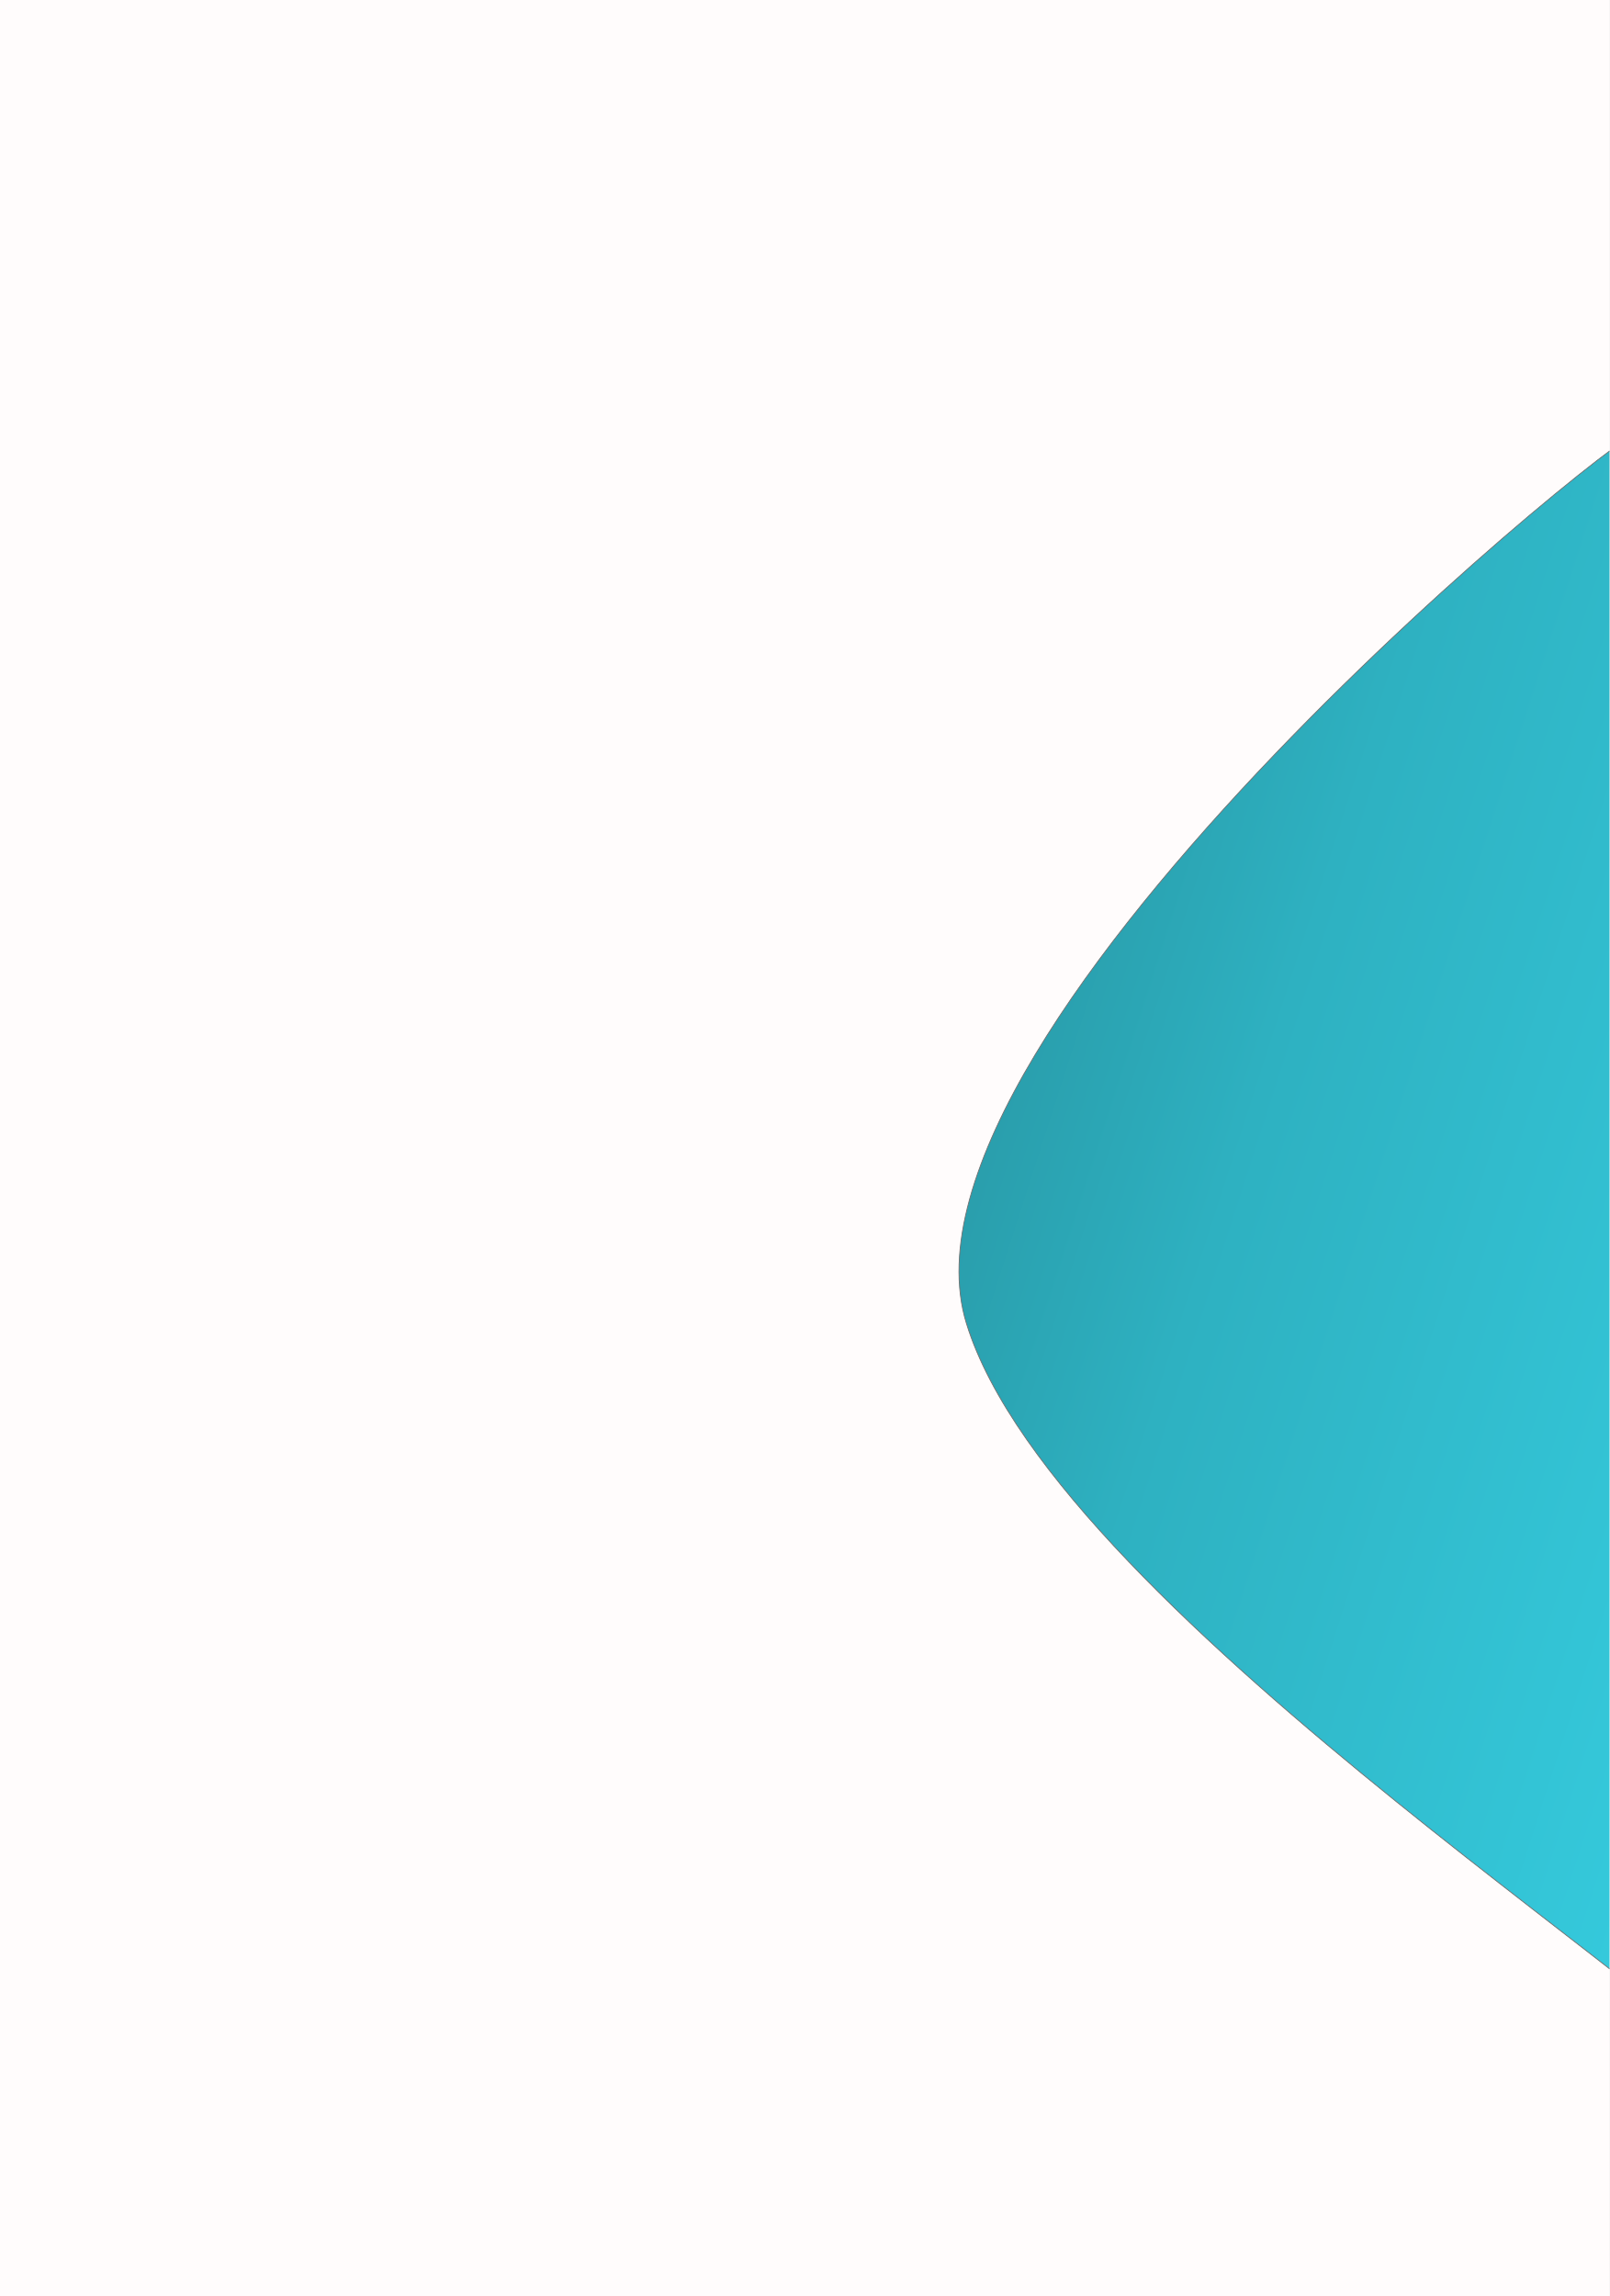
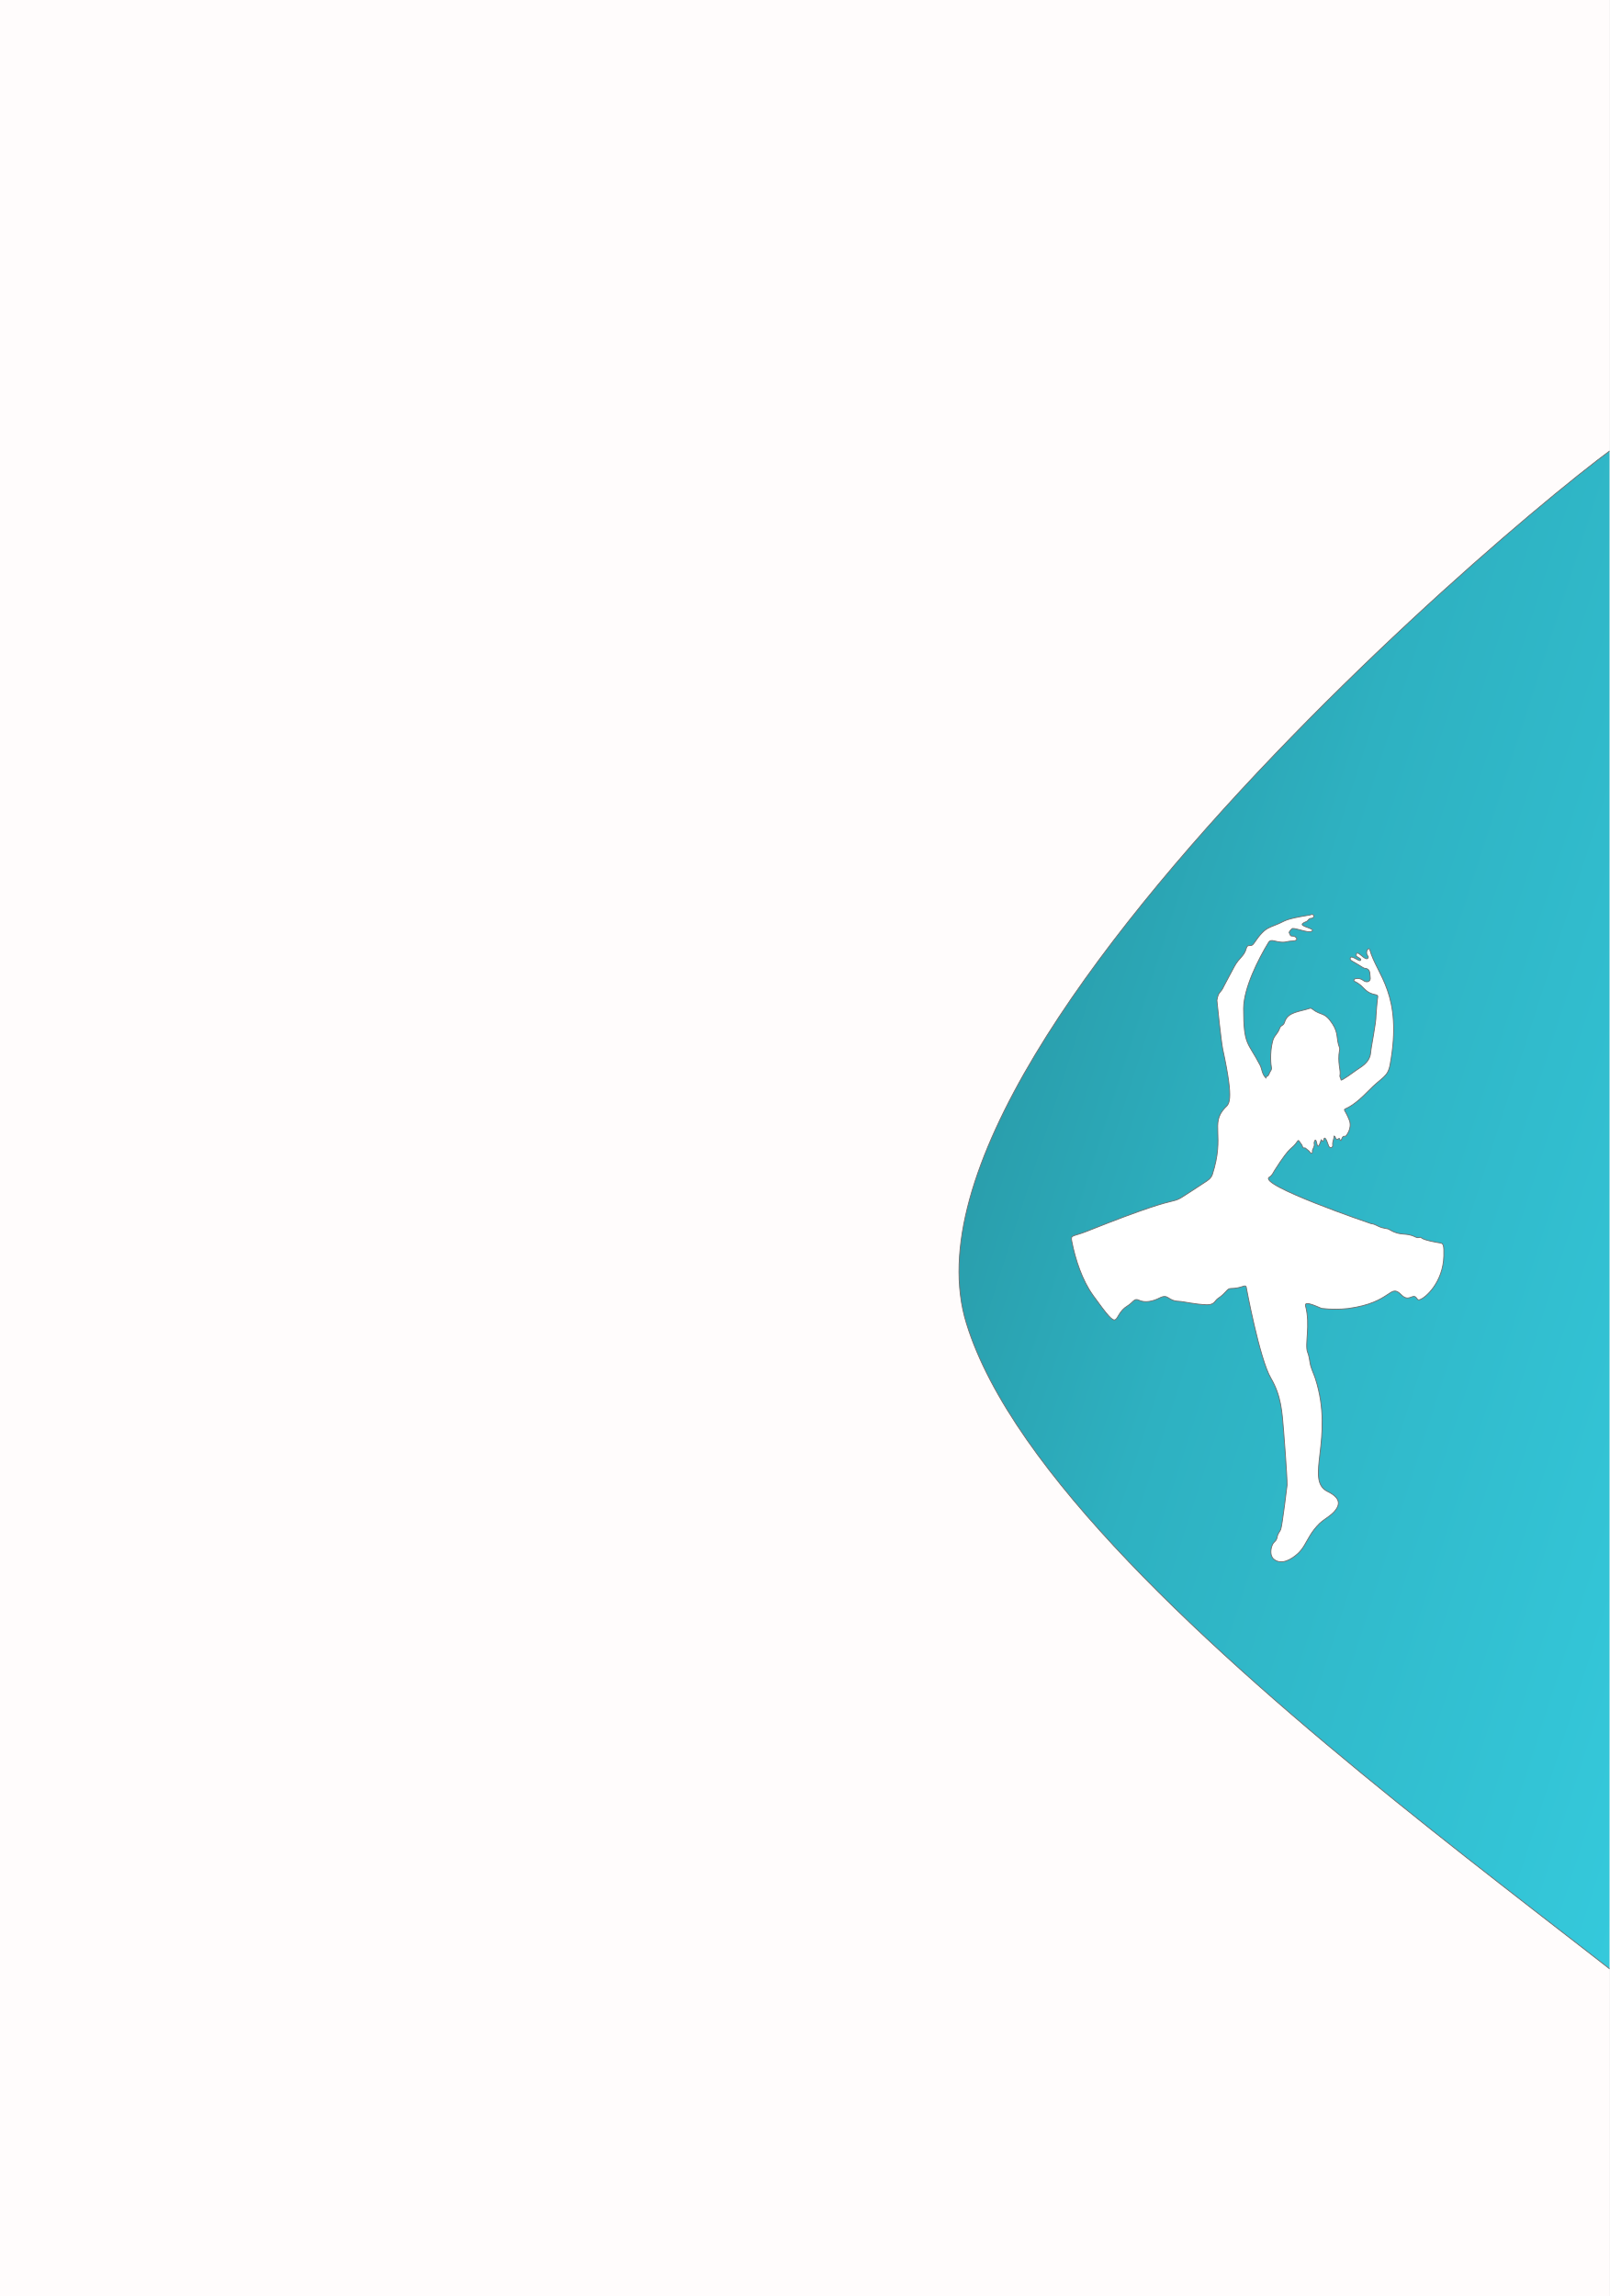
<svg xmlns="http://www.w3.org/2000/svg" viewBox="2547 5882 1920 2739">
  <defs>
-     <style>.a{clip-path:url(#c);}.b{stroke:#707070;fill:url(#a);}.c{fill:#fffcfc;}</style>
+     <style>.a{clip-path:url(#c);}.b,.c{stroke:#707070;}.b{fill:url(#a);}.c{fill:#fff;}.d{fill:#fffcfc;}</style>
    <linearGradient id="a" y1="0.204" x2="1" y2="0.875" gradientUnits="objectBoundingBox">
      <stop offset="0" stop-color="#2794a1" />
      <stop offset="0.347" stop-color="#2eb1c1" />
      <stop offset="1" stop-color="#36cee1" />
    </linearGradient>
    <clipPath id="c">
      <rect x="2547" y="5882" width="1920" height="2739" />
    </clipPath>
  </defs>
  <g id="b" class="a">
-     <rect class="c" x="2547" y="5882" width="1920" height="2739" />
+     <rect class="d" x="2547" y="5882" width="1920" height="2739" />
    <path class="b" d="M4509.791,3674.794c9-33.756-918.809,713.872-809.911,1067.013s943.775,856.956,948.961,937-163.916-1849.691-163.916-1849.691S4500.8,3708.55,4509.791,3674.794Z" transform="translate(0 2719)" />
+     <g transform="translate(3790.355 6929)">
+       <path class="c" d="M475.095,435.844c-3.157-.463-19.577-3.158-22.805-6.119-2.008-1.842-2.973,1.088-7.5-1.2-11.028-5.591-16.8-.655-29.415-7.977-4.727-2.745-2.639-.949-10.613-3.142-4.252-1.169-7.787-4.326-12.379-4.615-.463-.029-137.054-46.713-121.4-55.616,3.2-1.82,4.387-5.091,6.169-7.909,20.536-32.462,19.572-23.363,27.455-35.022.786-1.162,1.428-.7,1.95.246,1.234,2.234,3.349,3.871,3.946,6.543.5,2.226,2.74.82,3.617,1.709,1.772,1.8,4.11,2.936,5.478,5.181,1.273,2.089,3.16,0,2.732-1.03-1.01-2.441,3.291-5.883,1.963-9.959-.243-.745.792-3.862,1.466-3.857,2.4.016,1.463,16.385,7.01-.246,3.379,4.34,2.5-1.862,3.983-2.123,1.877-.33,4.065,7.644,4.886,9.422,1.709,3.7,5.236,1.717,4.836-1.108-.544-3.846,1.6-7.122,1.673-10.829,1.972.3,1.568,6.062,4.836,3.5,2.642-2.067,1.172,1.6,3.313,1.939,1.39-2.108,1.315-5.938,5.318-5.079.463.1,8.594-9.231,4.6-19.366-9.392-23.82-10.706-.251,22.733-34.7,16.652-17.156,23.159-16.132,26.01-31.642,15.419-83.9-15.971-106.779-24.267-136.873-1.022-3.706-5.711,1.754-2.952,6.663.642,1.143,1.675,1.43.965,2.934-2.067,4.371-9.423-4.817-12.127-5.544-2.625-.7-2.115,2.953-1.821,3.693,2.136,1.845,6.906,3.091,4.654,5.087-1.551,1.375-10.4-6.563-11.9-3.228-.7,1.544-.025,2.726,1.558,3.63,15.078,8.613,13.626,8.753,16.212,9.006,6.614.648,5.221,7.221,5.837,10.2,1.263,6.109-4.509,7.1-7.947,4.377-5.189-4.115-10.976-2.4-11.363-.964-.8,2.959,3.1.978,11.667,10.069,10.173,10.8,17.774,5.168,16.6,11.072-.542,2.718-2.005,20.194-1.982,21.66.138,8.549-5.843,37.128-6.34,43.723-.981,13.016-12.689,17.861-17.28,21.452-.906.709-18.162,13.332-18.132,11.556.035-2-1.71-3.554-1.26-5.407,1.43-5.9-3.261-15.419-.445-30.246a5.241,5.241,0,0,0,0-2.676c-4.376-11.3-.874-17.1-8.463-28.673-9.857-15.032-12.81-8.794-24.279-17.793a2.989,2.989,0,0,0-2.96-.629c-11.717,4.056-26.133,4.053-29.836,16.316-1.44,4.767-4.415,3.523-5.686,6.906-3.207,8.531-6.759,8.646-8.67,16.011-3.7,14.274-1.942,29.22-1.394,31.239a5.263,5.263,0,0,1-1.08,4.28c-1.679,2.233-1.722,5.817-5.034,6.749-.233.066-.272.889-.457,1.568-4.854-4.873-4.495-10.523-6.931-15.261-14.468-28.131-19.7-22.816-19.7-67.8.253-24.447,17.446-58.437,29.707-78.6,1.6-2.632,3.879-2.619,6.308-2.024,14.334,3.507,13.379.484,22.246.255,8.826-.229,4.606-6.191-.155-5.887-3.017.192-2.545-2.658-3.762-3.956-.578-.617,2.974-5.046,4.014-5.116,4.646-.313,17.961,5.16,21.967,3.709,7.774-2.814-9.578-5.317-10.445-8.328-.491-1.706,4.927-3.541,5.391-3.8,1.232-.688,1.731-1.765,2.74-2.722,1.85-1.756,4.431.063,5.582-2.9.909-2.347-1.959-3.442-4.3-2.007-.066.041-23.631,3.392-30.751,7.135-18.717,9.841-20.965,4.2-36.6,27.131-3.241,4.755-7.045-.8-8.755,5.6-2.58,9.66-8.455,10.734-14.378,21.834l-12.222,22.917c-4.22,9.662-6.46,5.684-8.422,17.1-.083.485,5.087,49.811,7,58.606,14.178,65.128,6.939,64.968,2.265,70.04-17.473,18.959.483,32.353-14.7,79.144-1.607,4.951-5.9,7.386-9.988,10.048-60.133,39.169,6.061-.507-139.573,57.7-17.1,6.835-19.715,3.81-18.131,11.921,4.248,21.744,12.362,46.448,25.4,64.566,35.266,49.021,21.471,24.268,40.949,12.6,6.85-4.1,8.018-9.6,13.486-6.95,7.608,3.686,17.38,1.267,24.581-2.414,11.365-5.811,9.215,3.406,23.582,3.865,5.058.162,19.186,3.678,33.022,4.085,9.372.276,9.549-4.943,13.269-7.416,10.29-6.841,10.732-11.9,15.122-11.949,13.761-.16,16.753-5.066,18.578-2.178,0,0,15.843,85.885,29.541,109.148,12.425,21.1,13.3,40.852,15.108,62,.041.485,4.41,55.655,4.194,65.561-.011.484-5.744,47.691-7.52,52.613-.885,2.451-2.7,4.389-3.617,6.81-.8,2.125-.693,4.258-2.068,6.233-1.248,1.793-3.032,2.9-3.988,4.836-2.589,5.24-3.632,13.759,1.452,17.918,9.122,7.461,21.24-.07,28.547-6.7,6.436-5.837,9.471-13.128,13.925-20.447a72.968,72.968,0,0,1,12.2-15.679c6.887-6.411,16.992-10.5,21.222-19.648,4.19-9.063-4.995-15-11.815-18.319-27.661-13.479,8.416-63.454-14.563-134.667-2.018-6.254-5.239-12.07-6.325-18.663-.711-4.314-1.294-8.665-2.932-12.726-3.65-9.046,3.649-32.642-2.513-55.39-2.048-7.56,17.682,2.847,19.422,3.058a136.823,136.823,0,0,0,31.311.1c53.151-7.166,49.475-30.606,63.515-16.383,8.8,8.918,12.924-1.007,17.35,2.91,1.256,1.112,1.91,3.625,4.072,3.106,7.415-1.78,28.456-21.133,29.329-52.059C479.354,439.33,478.642,436.364,475.095,435.844Z" />
+     </g>
  </g>
</svg>
